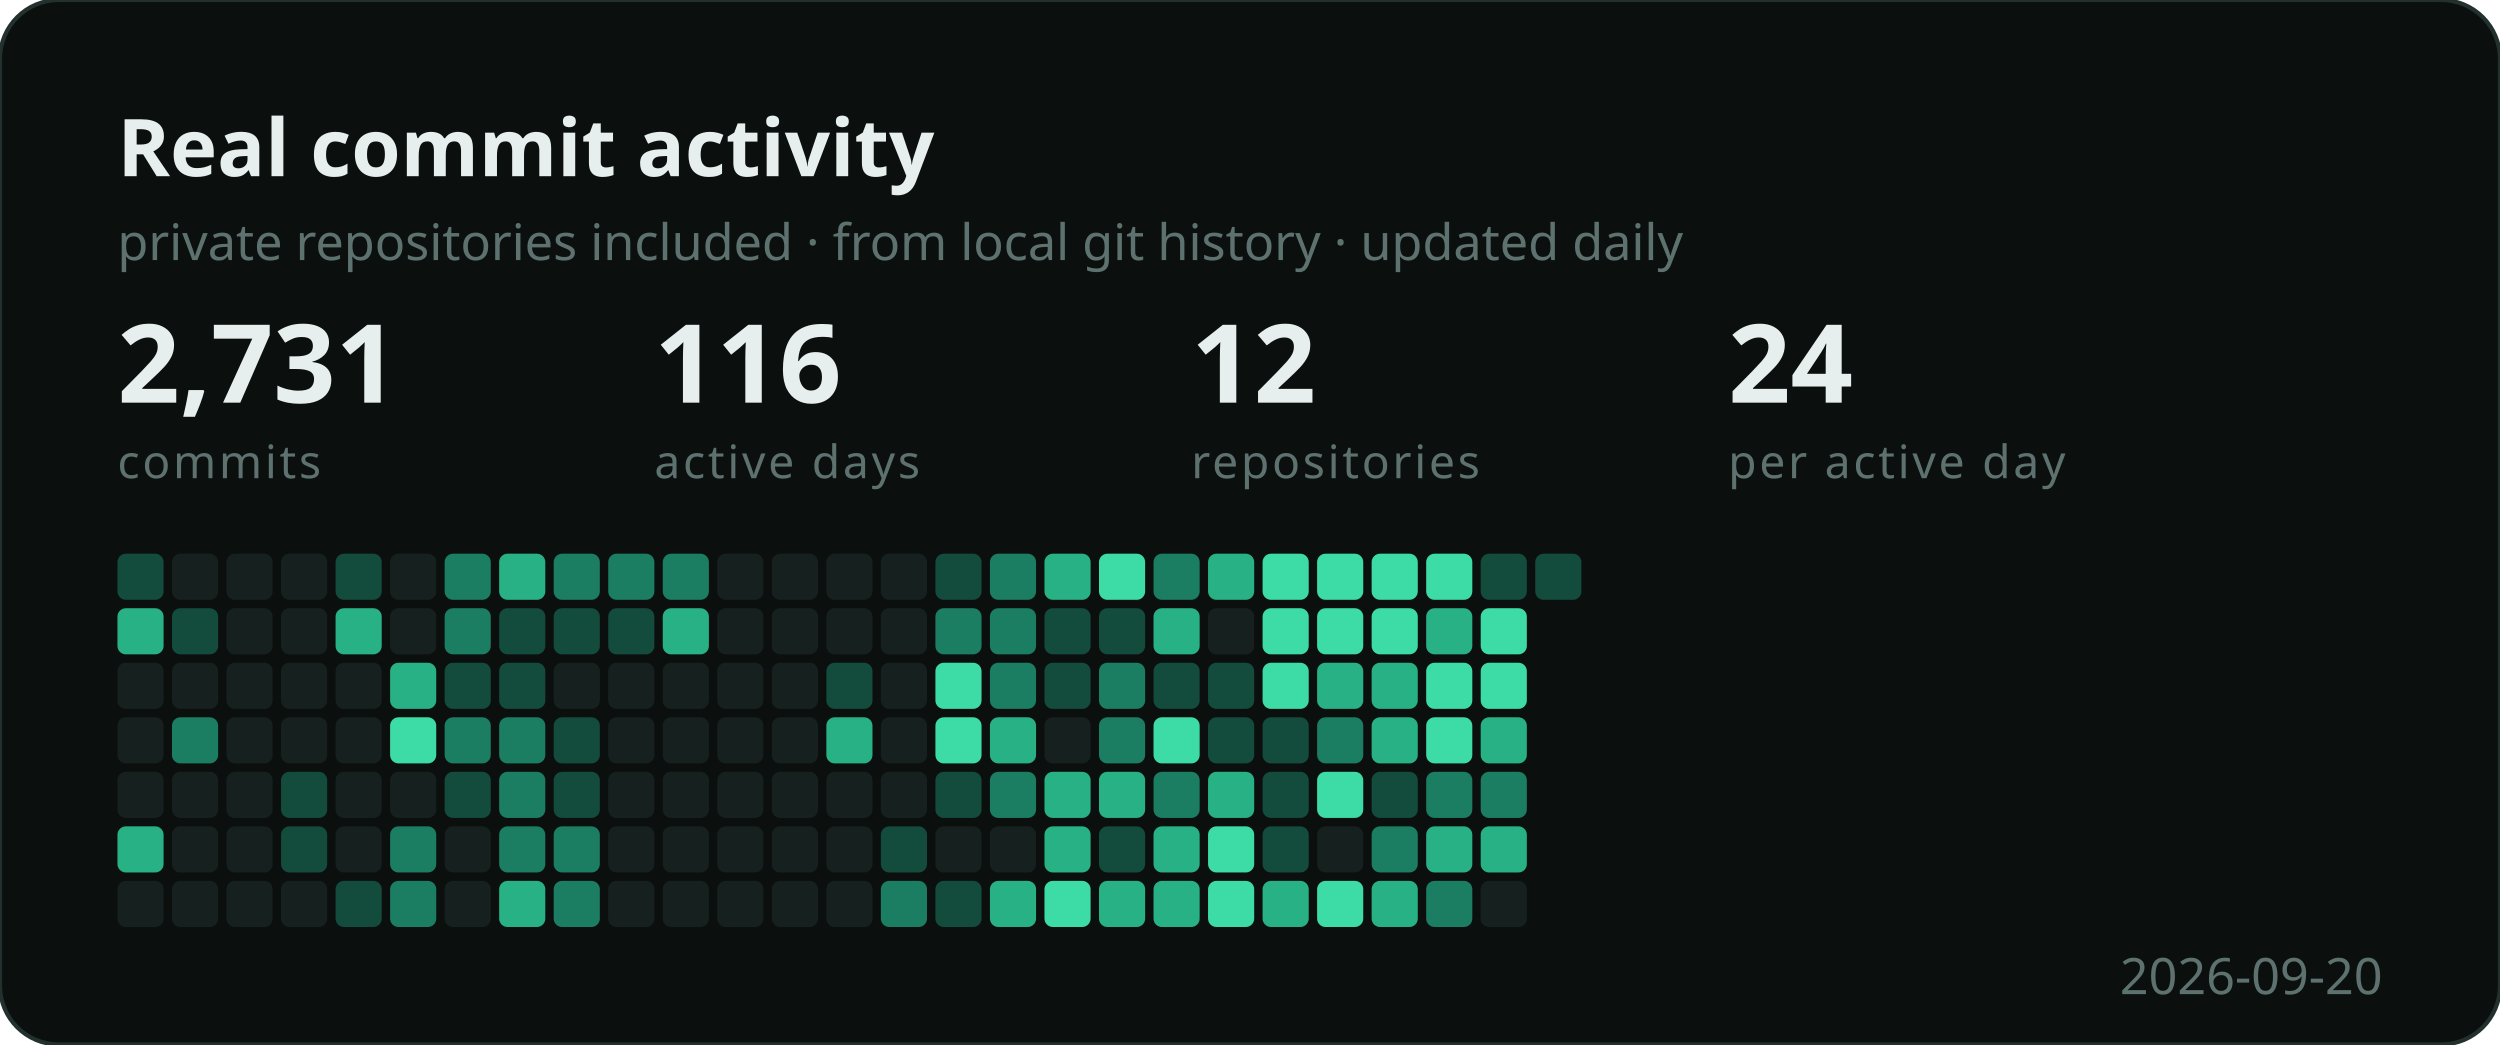
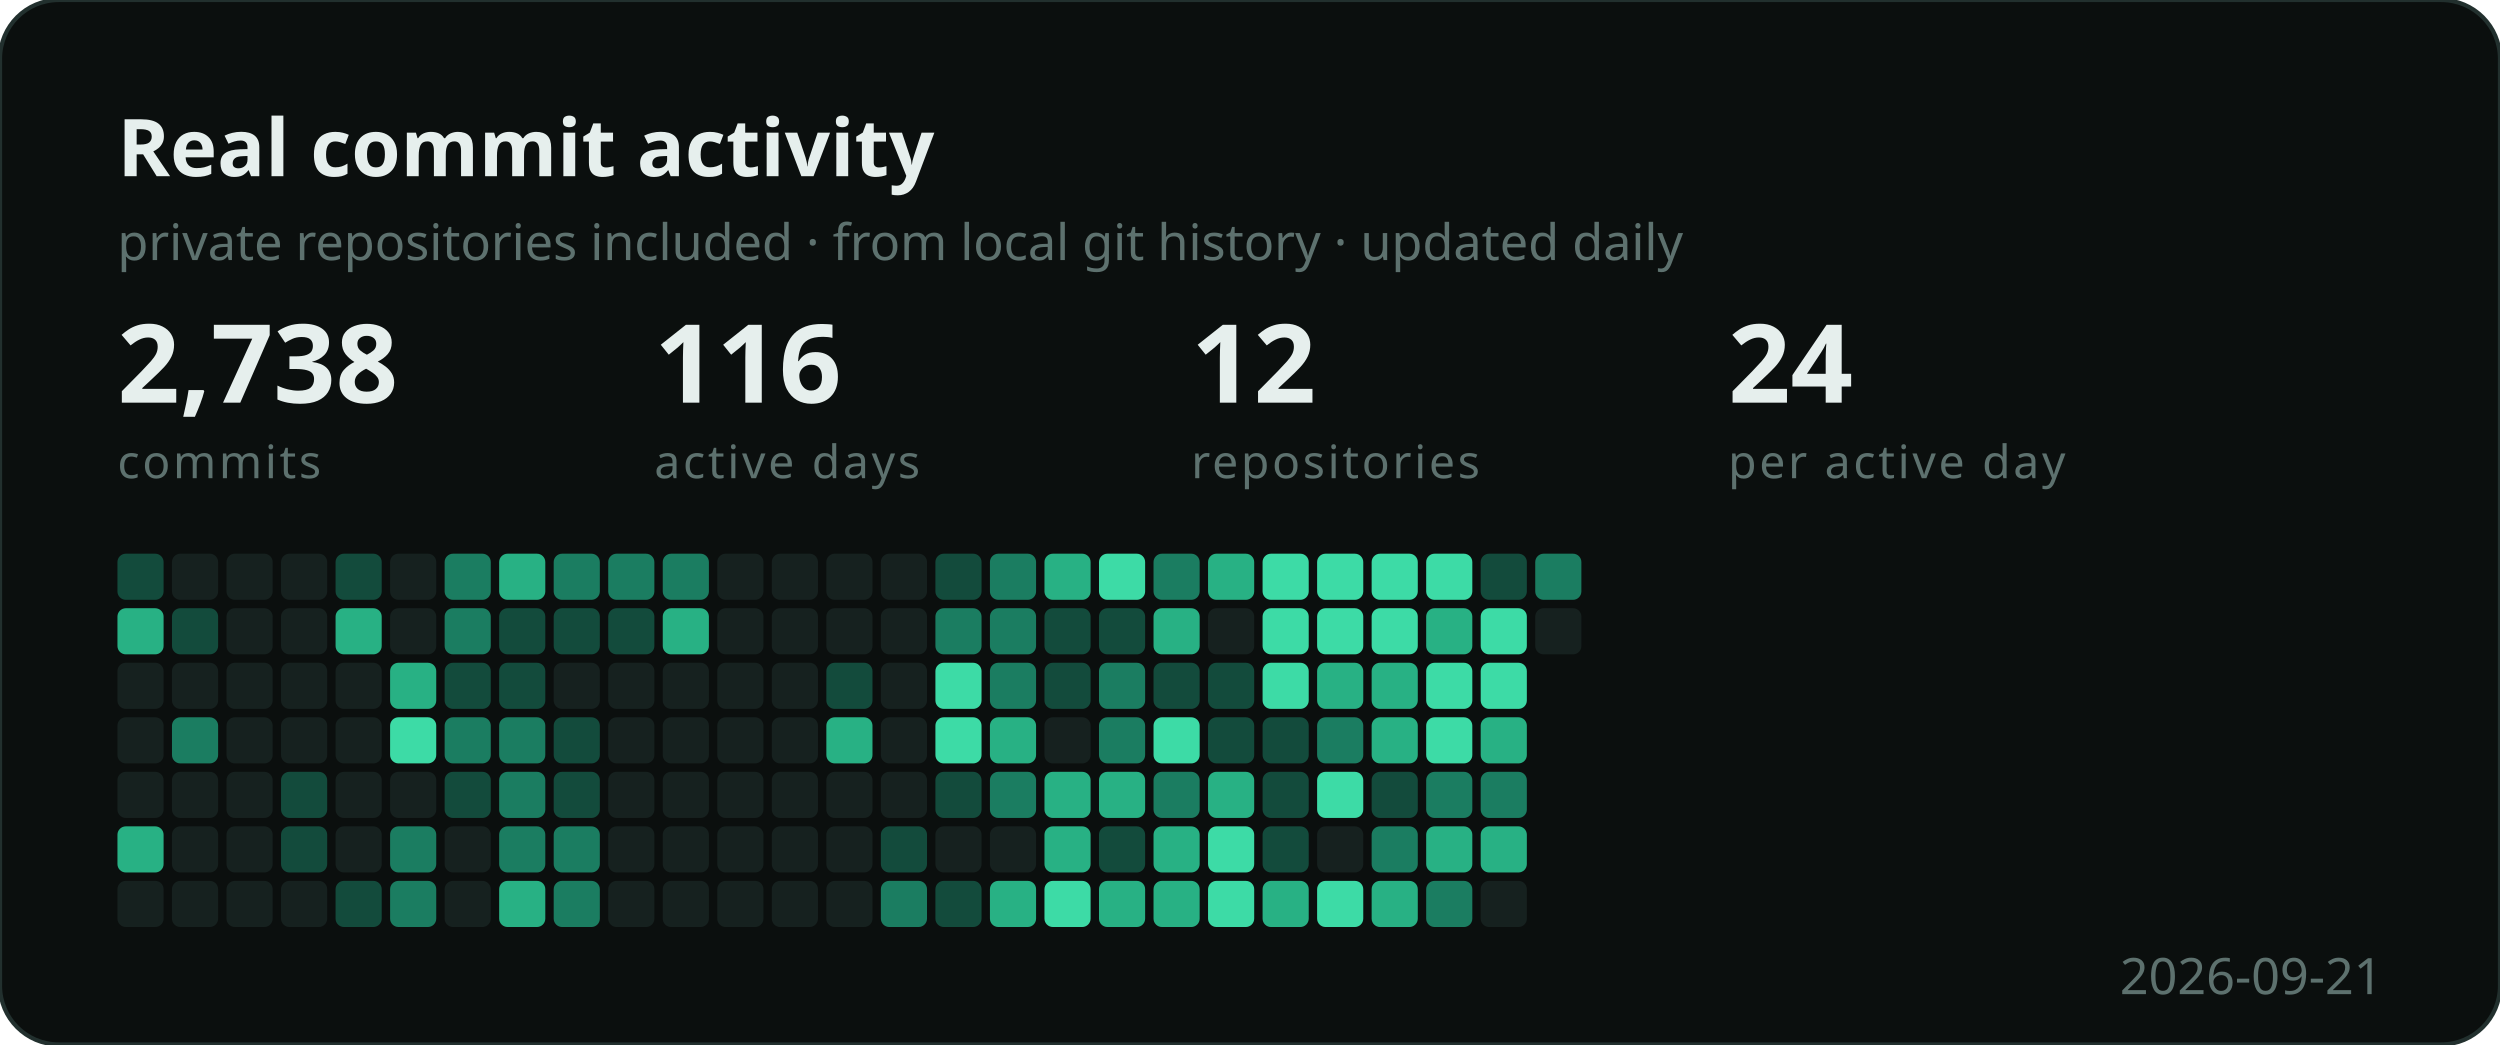
<svg xmlns="http://www.w3.org/2000/svg" width="596" height="249" viewBox="0 0 596 249" role="img" aria-label="Developer activity">
  <style>
    .b { font: 700 19px "Segoe UI", Ubuntu, sans-serif; fill: #e6efed; }
    .s { font: 400 12px "Segoe UI", Ubuntu, sans-serif; fill: #5d716e; }
    .n { font: 700 26px "Segoe UI", Ubuntu, sans-serif; fill: #e6efed; }
    .e { font: 400 11px "Segoe UI", Ubuntu, sans-serif; fill: #5d716e;
          letter-spacing: .06em; text-transform: uppercase; }
  </style>
  <rect width="596" height="249" rx="14" fill="#0b0f0e" stroke="#22302e" />
  <text x="28" y="42" class="b">Real commit activity</text>
  <text x="28" y="62" class="s">private repositories included · from local git history · updated daily</text>
-   <text x="28" y="96" class="n">2,731</text>
+   <text x="28" y="96" class="n">2,738</text>
  <text x="28" y="114" class="e">commits</text>
  <text x="156" y="96" class="n">116</text>
  <text x="156" y="114" class="e">active days</text>
  <text x="284" y="96" class="n">12</text>
  <text x="284" y="114" class="e">repositories</text>
  <text x="412" y="96" class="n">24</text>
  <text x="412" y="114" class="e">per active day</text>
  <g transform="translate(28,132)">
    <rect x="0" y="0" width="11" height="11" rx="2" fill="#134b3c" />
    <rect x="0" y="13" width="11" height="11" rx="2" fill="#28b184" />
    <rect x="0" y="26" width="11" height="11" rx="2" fill="#16211f" />
    <rect x="0" y="39" width="11" height="11" rx="2" fill="#16211f" />
    <rect x="0" y="52" width="11" height="11" rx="2" fill="#16211f" />
    <rect x="0" y="65" width="11" height="11" rx="2" fill="#28b184" />
    <rect x="0" y="78" width="11" height="11" rx="2" fill="#16211f" />
    <rect x="13" y="0" width="11" height="11" rx="2" fill="#16211f" />
    <rect x="13" y="13" width="11" height="11" rx="2" fill="#134b3c" />
    <rect x="13" y="26" width="11" height="11" rx="2" fill="#16211f" />
    <rect x="13" y="39" width="11" height="11" rx="2" fill="#1b7d61" />
    <rect x="13" y="52" width="11" height="11" rx="2" fill="#16211f" />
    <rect x="13" y="65" width="11" height="11" rx="2" fill="#16211f" />
    <rect x="13" y="78" width="11" height="11" rx="2" fill="#16211f" />
    <rect x="26" y="0" width="11" height="11" rx="2" fill="#16211f" />
    <rect x="26" y="13" width="11" height="11" rx="2" fill="#16211f" />
    <rect x="26" y="26" width="11" height="11" rx="2" fill="#16211f" />
    <rect x="26" y="39" width="11" height="11" rx="2" fill="#16211f" />
    <rect x="26" y="52" width="11" height="11" rx="2" fill="#16211f" />
    <rect x="26" y="65" width="11" height="11" rx="2" fill="#16211f" />
    <rect x="26" y="78" width="11" height="11" rx="2" fill="#16211f" />
    <rect x="39" y="0" width="11" height="11" rx="2" fill="#16211f" />
    <rect x="39" y="13" width="11" height="11" rx="2" fill="#16211f" />
    <rect x="39" y="26" width="11" height="11" rx="2" fill="#16211f" />
    <rect x="39" y="39" width="11" height="11" rx="2" fill="#16211f" />
    <rect x="39" y="52" width="11" height="11" rx="2" fill="#134b3c" />
    <rect x="39" y="65" width="11" height="11" rx="2" fill="#134b3c" />
    <rect x="39" y="78" width="11" height="11" rx="2" fill="#16211f" />
    <rect x="52" y="0" width="11" height="11" rx="2" fill="#134b3c" />
    <rect x="52" y="13" width="11" height="11" rx="2" fill="#28b184" />
    <rect x="52" y="26" width="11" height="11" rx="2" fill="#16211f" />
    <rect x="52" y="39" width="11" height="11" rx="2" fill="#16211f" />
    <rect x="52" y="52" width="11" height="11" rx="2" fill="#16211f" />
    <rect x="52" y="65" width="11" height="11" rx="2" fill="#16211f" />
    <rect x="52" y="78" width="11" height="11" rx="2" fill="#134b3c" />
    <rect x="65" y="0" width="11" height="11" rx="2" fill="#16211f" />
    <rect x="65" y="13" width="11" height="11" rx="2" fill="#16211f" />
    <rect x="65" y="26" width="11" height="11" rx="2" fill="#28b184" />
    <rect x="65" y="39" width="11" height="11" rx="2" fill="#3ddba6" />
    <rect x="65" y="52" width="11" height="11" rx="2" fill="#16211f" />
    <rect x="65" y="65" width="11" height="11" rx="2" fill="#1b7d61" />
    <rect x="65" y="78" width="11" height="11" rx="2" fill="#1b7d61" />
    <rect x="78" y="0" width="11" height="11" rx="2" fill="#1b7d61" />
    <rect x="78" y="13" width="11" height="11" rx="2" fill="#1b7d61" />
    <rect x="78" y="26" width="11" height="11" rx="2" fill="#134b3c" />
    <rect x="78" y="39" width="11" height="11" rx="2" fill="#1b7d61" />
    <rect x="78" y="52" width="11" height="11" rx="2" fill="#134b3c" />
    <rect x="78" y="65" width="11" height="11" rx="2" fill="#16211f" />
    <rect x="78" y="78" width="11" height="11" rx="2" fill="#16211f" />
    <rect x="91" y="0" width="11" height="11" rx="2" fill="#28b184" />
    <rect x="91" y="13" width="11" height="11" rx="2" fill="#134b3c" />
    <rect x="91" y="26" width="11" height="11" rx="2" fill="#134b3c" />
    <rect x="91" y="39" width="11" height="11" rx="2" fill="#1b7d61" />
    <rect x="91" y="52" width="11" height="11" rx="2" fill="#1b7d61" />
    <rect x="91" y="65" width="11" height="11" rx="2" fill="#1b7d61" />
    <rect x="91" y="78" width="11" height="11" rx="2" fill="#28b184" />
    <rect x="104" y="0" width="11" height="11" rx="2" fill="#1b7d61" />
    <rect x="104" y="13" width="11" height="11" rx="2" fill="#134b3c" />
    <rect x="104" y="26" width="11" height="11" rx="2" fill="#16211f" />
    <rect x="104" y="39" width="11" height="11" rx="2" fill="#134b3c" />
    <rect x="104" y="52" width="11" height="11" rx="2" fill="#134b3c" />
    <rect x="104" y="65" width="11" height="11" rx="2" fill="#1b7d61" />
    <rect x="104" y="78" width="11" height="11" rx="2" fill="#1b7d61" />
    <rect x="117" y="0" width="11" height="11" rx="2" fill="#1b7d61" />
    <rect x="117" y="13" width="11" height="11" rx="2" fill="#134b3c" />
    <rect x="117" y="26" width="11" height="11" rx="2" fill="#16211f" />
    <rect x="117" y="39" width="11" height="11" rx="2" fill="#16211f" />
    <rect x="117" y="52" width="11" height="11" rx="2" fill="#16211f" />
    <rect x="117" y="65" width="11" height="11" rx="2" fill="#16211f" />
    <rect x="117" y="78" width="11" height="11" rx="2" fill="#16211f" />
    <rect x="130" y="0" width="11" height="11" rx="2" fill="#1b7d61" />
    <rect x="130" y="13" width="11" height="11" rx="2" fill="#28b184" />
    <rect x="130" y="26" width="11" height="11" rx="2" fill="#16211f" />
    <rect x="130" y="39" width="11" height="11" rx="2" fill="#16211f" />
    <rect x="130" y="52" width="11" height="11" rx="2" fill="#16211f" />
    <rect x="130" y="65" width="11" height="11" rx="2" fill="#16211f" />
    <rect x="130" y="78" width="11" height="11" rx="2" fill="#16211f" />
    <rect x="143" y="0" width="11" height="11" rx="2" fill="#16211f" />
    <rect x="143" y="13" width="11" height="11" rx="2" fill="#16211f" />
    <rect x="143" y="26" width="11" height="11" rx="2" fill="#16211f" />
    <rect x="143" y="39" width="11" height="11" rx="2" fill="#16211f" />
    <rect x="143" y="52" width="11" height="11" rx="2" fill="#16211f" />
    <rect x="143" y="65" width="11" height="11" rx="2" fill="#16211f" />
    <rect x="143" y="78" width="11" height="11" rx="2" fill="#16211f" />
    <rect x="156" y="0" width="11" height="11" rx="2" fill="#16211f" />
    <rect x="156" y="13" width="11" height="11" rx="2" fill="#16211f" />
    <rect x="156" y="26" width="11" height="11" rx="2" fill="#16211f" />
    <rect x="156" y="39" width="11" height="11" rx="2" fill="#16211f" />
    <rect x="156" y="52" width="11" height="11" rx="2" fill="#16211f" />
    <rect x="156" y="65" width="11" height="11" rx="2" fill="#16211f" />
    <rect x="156" y="78" width="11" height="11" rx="2" fill="#16211f" />
    <rect x="169" y="0" width="11" height="11" rx="2" fill="#16211f" />
    <rect x="169" y="13" width="11" height="11" rx="2" fill="#16211f" />
    <rect x="169" y="26" width="11" height="11" rx="2" fill="#134b3c" />
    <rect x="169" y="39" width="11" height="11" rx="2" fill="#28b184" />
    <rect x="169" y="52" width="11" height="11" rx="2" fill="#16211f" />
    <rect x="169" y="65" width="11" height="11" rx="2" fill="#16211f" />
    <rect x="169" y="78" width="11" height="11" rx="2" fill="#16211f" />
    <rect x="182" y="0" width="11" height="11" rx="2" fill="#16211f" />
    <rect x="182" y="13" width="11" height="11" rx="2" fill="#16211f" />
    <rect x="182" y="26" width="11" height="11" rx="2" fill="#16211f" />
    <rect x="182" y="39" width="11" height="11" rx="2" fill="#16211f" />
    <rect x="182" y="52" width="11" height="11" rx="2" fill="#16211f" />
    <rect x="182" y="65" width="11" height="11" rx="2" fill="#134b3c" />
    <rect x="182" y="78" width="11" height="11" rx="2" fill="#1b7d61" />
    <rect x="195" y="0" width="11" height="11" rx="2" fill="#134b3c" />
    <rect x="195" y="13" width="11" height="11" rx="2" fill="#1b7d61" />
    <rect x="195" y="26" width="11" height="11" rx="2" fill="#3ddba6" />
    <rect x="195" y="39" width="11" height="11" rx="2" fill="#3ddba6" />
    <rect x="195" y="52" width="11" height="11" rx="2" fill="#134b3c" />
    <rect x="195" y="65" width="11" height="11" rx="2" fill="#16211f" />
    <rect x="195" y="78" width="11" height="11" rx="2" fill="#134b3c" />
    <rect x="208" y="0" width="11" height="11" rx="2" fill="#1b7d61" />
    <rect x="208" y="13" width="11" height="11" rx="2" fill="#1b7d61" />
    <rect x="208" y="26" width="11" height="11" rx="2" fill="#1b7d61" />
    <rect x="208" y="39" width="11" height="11" rx="2" fill="#28b184" />
    <rect x="208" y="52" width="11" height="11" rx="2" fill="#1b7d61" />
    <rect x="208" y="65" width="11" height="11" rx="2" fill="#16211f" />
    <rect x="208" y="78" width="11" height="11" rx="2" fill="#28b184" />
    <rect x="221" y="0" width="11" height="11" rx="2" fill="#28b184" />
    <rect x="221" y="13" width="11" height="11" rx="2" fill="#134b3c" />
    <rect x="221" y="26" width="11" height="11" rx="2" fill="#134b3c" />
    <rect x="221" y="39" width="11" height="11" rx="2" fill="#16211f" />
    <rect x="221" y="52" width="11" height="11" rx="2" fill="#28b184" />
    <rect x="221" y="65" width="11" height="11" rx="2" fill="#28b184" />
    <rect x="221" y="78" width="11" height="11" rx="2" fill="#3ddba6" />
    <rect x="234" y="0" width="11" height="11" rx="2" fill="#3ddba6" />
    <rect x="234" y="13" width="11" height="11" rx="2" fill="#134b3c" />
    <rect x="234" y="26" width="11" height="11" rx="2" fill="#1b7d61" />
    <rect x="234" y="39" width="11" height="11" rx="2" fill="#1b7d61" />
    <rect x="234" y="52" width="11" height="11" rx="2" fill="#28b184" />
    <rect x="234" y="65" width="11" height="11" rx="2" fill="#134b3c" />
    <rect x="234" y="78" width="11" height="11" rx="2" fill="#28b184" />
    <rect x="247" y="0" width="11" height="11" rx="2" fill="#1b7d61" />
    <rect x="247" y="13" width="11" height="11" rx="2" fill="#28b184" />
    <rect x="247" y="26" width="11" height="11" rx="2" fill="#134b3c" />
    <rect x="247" y="39" width="11" height="11" rx="2" fill="#3ddba6" />
    <rect x="247" y="52" width="11" height="11" rx="2" fill="#1b7d61" />
    <rect x="247" y="65" width="11" height="11" rx="2" fill="#28b184" />
    <rect x="247" y="78" width="11" height="11" rx="2" fill="#28b184" />
    <rect x="260" y="0" width="11" height="11" rx="2" fill="#28b184" />
    <rect x="260" y="13" width="11" height="11" rx="2" fill="#16211f" />
    <rect x="260" y="26" width="11" height="11" rx="2" fill="#134b3c" />
    <rect x="260" y="39" width="11" height="11" rx="2" fill="#134b3c" />
    <rect x="260" y="52" width="11" height="11" rx="2" fill="#28b184" />
    <rect x="260" y="65" width="11" height="11" rx="2" fill="#3ddba6" />
    <rect x="260" y="78" width="11" height="11" rx="2" fill="#3ddba6" />
    <rect x="273" y="0" width="11" height="11" rx="2" fill="#3ddba6" />
    <rect x="273" y="13" width="11" height="11" rx="2" fill="#3ddba6" />
    <rect x="273" y="26" width="11" height="11" rx="2" fill="#3ddba6" />
    <rect x="273" y="39" width="11" height="11" rx="2" fill="#134b3c" />
    <rect x="273" y="52" width="11" height="11" rx="2" fill="#134b3c" />
    <rect x="273" y="65" width="11" height="11" rx="2" fill="#134b3c" />
    <rect x="273" y="78" width="11" height="11" rx="2" fill="#28b184" />
    <rect x="286" y="0" width="11" height="11" rx="2" fill="#3ddba6" />
    <rect x="286" y="13" width="11" height="11" rx="2" fill="#3ddba6" />
    <rect x="286" y="26" width="11" height="11" rx="2" fill="#28b184" />
    <rect x="286" y="39" width="11" height="11" rx="2" fill="#1b7d61" />
    <rect x="286" y="52" width="11" height="11" rx="2" fill="#3ddba6" />
    <rect x="286" y="65" width="11" height="11" rx="2" fill="#16211f" />
    <rect x="286" y="78" width="11" height="11" rx="2" fill="#3ddba6" />
    <rect x="299" y="0" width="11" height="11" rx="2" fill="#3ddba6" />
    <rect x="299" y="13" width="11" height="11" rx="2" fill="#3ddba6" />
    <rect x="299" y="26" width="11" height="11" rx="2" fill="#28b184" />
    <rect x="299" y="39" width="11" height="11" rx="2" fill="#28b184" />
    <rect x="299" y="52" width="11" height="11" rx="2" fill="#134b3c" />
    <rect x="299" y="65" width="11" height="11" rx="2" fill="#1b7d61" />
    <rect x="299" y="78" width="11" height="11" rx="2" fill="#28b184" />
    <rect x="312" y="0" width="11" height="11" rx="2" fill="#3ddba6" />
    <rect x="312" y="13" width="11" height="11" rx="2" fill="#28b184" />
    <rect x="312" y="26" width="11" height="11" rx="2" fill="#3ddba6" />
    <rect x="312" y="39" width="11" height="11" rx="2" fill="#3ddba6" />
    <rect x="312" y="52" width="11" height="11" rx="2" fill="#1b7d61" />
    <rect x="312" y="65" width="11" height="11" rx="2" fill="#28b184" />
    <rect x="312" y="78" width="11" height="11" rx="2" fill="#1b7d61" />
    <rect x="325" y="0" width="11" height="11" rx="2" fill="#134b3c" />
    <rect x="325" y="13" width="11" height="11" rx="2" fill="#3ddba6" />
    <rect x="325" y="26" width="11" height="11" rx="2" fill="#3ddba6" />
    <rect x="325" y="39" width="11" height="11" rx="2" fill="#28b184" />
    <rect x="325" y="52" width="11" height="11" rx="2" fill="#1b7d61" />
    <rect x="325" y="65" width="11" height="11" rx="2" fill="#28b184" />
    <rect x="325" y="78" width="11" height="11" rx="2" fill="#16211f" />
-     <rect x="338" y="0" width="11" height="11" rx="2" fill="#134b3c" />
+     <rect x="338" y="0" width="11" height="11" rx="2" fill="#1b7d61" />
+     <rect x="338" y="13" width="11" height="11" rx="2" fill="#16211f" />
  </g>
-   <text x="568" y="237" class="s" text-anchor="end">2026-09-20</text>
+   <text x="568" y="237" class="s" text-anchor="end">2026-09-21</text>
</svg>
